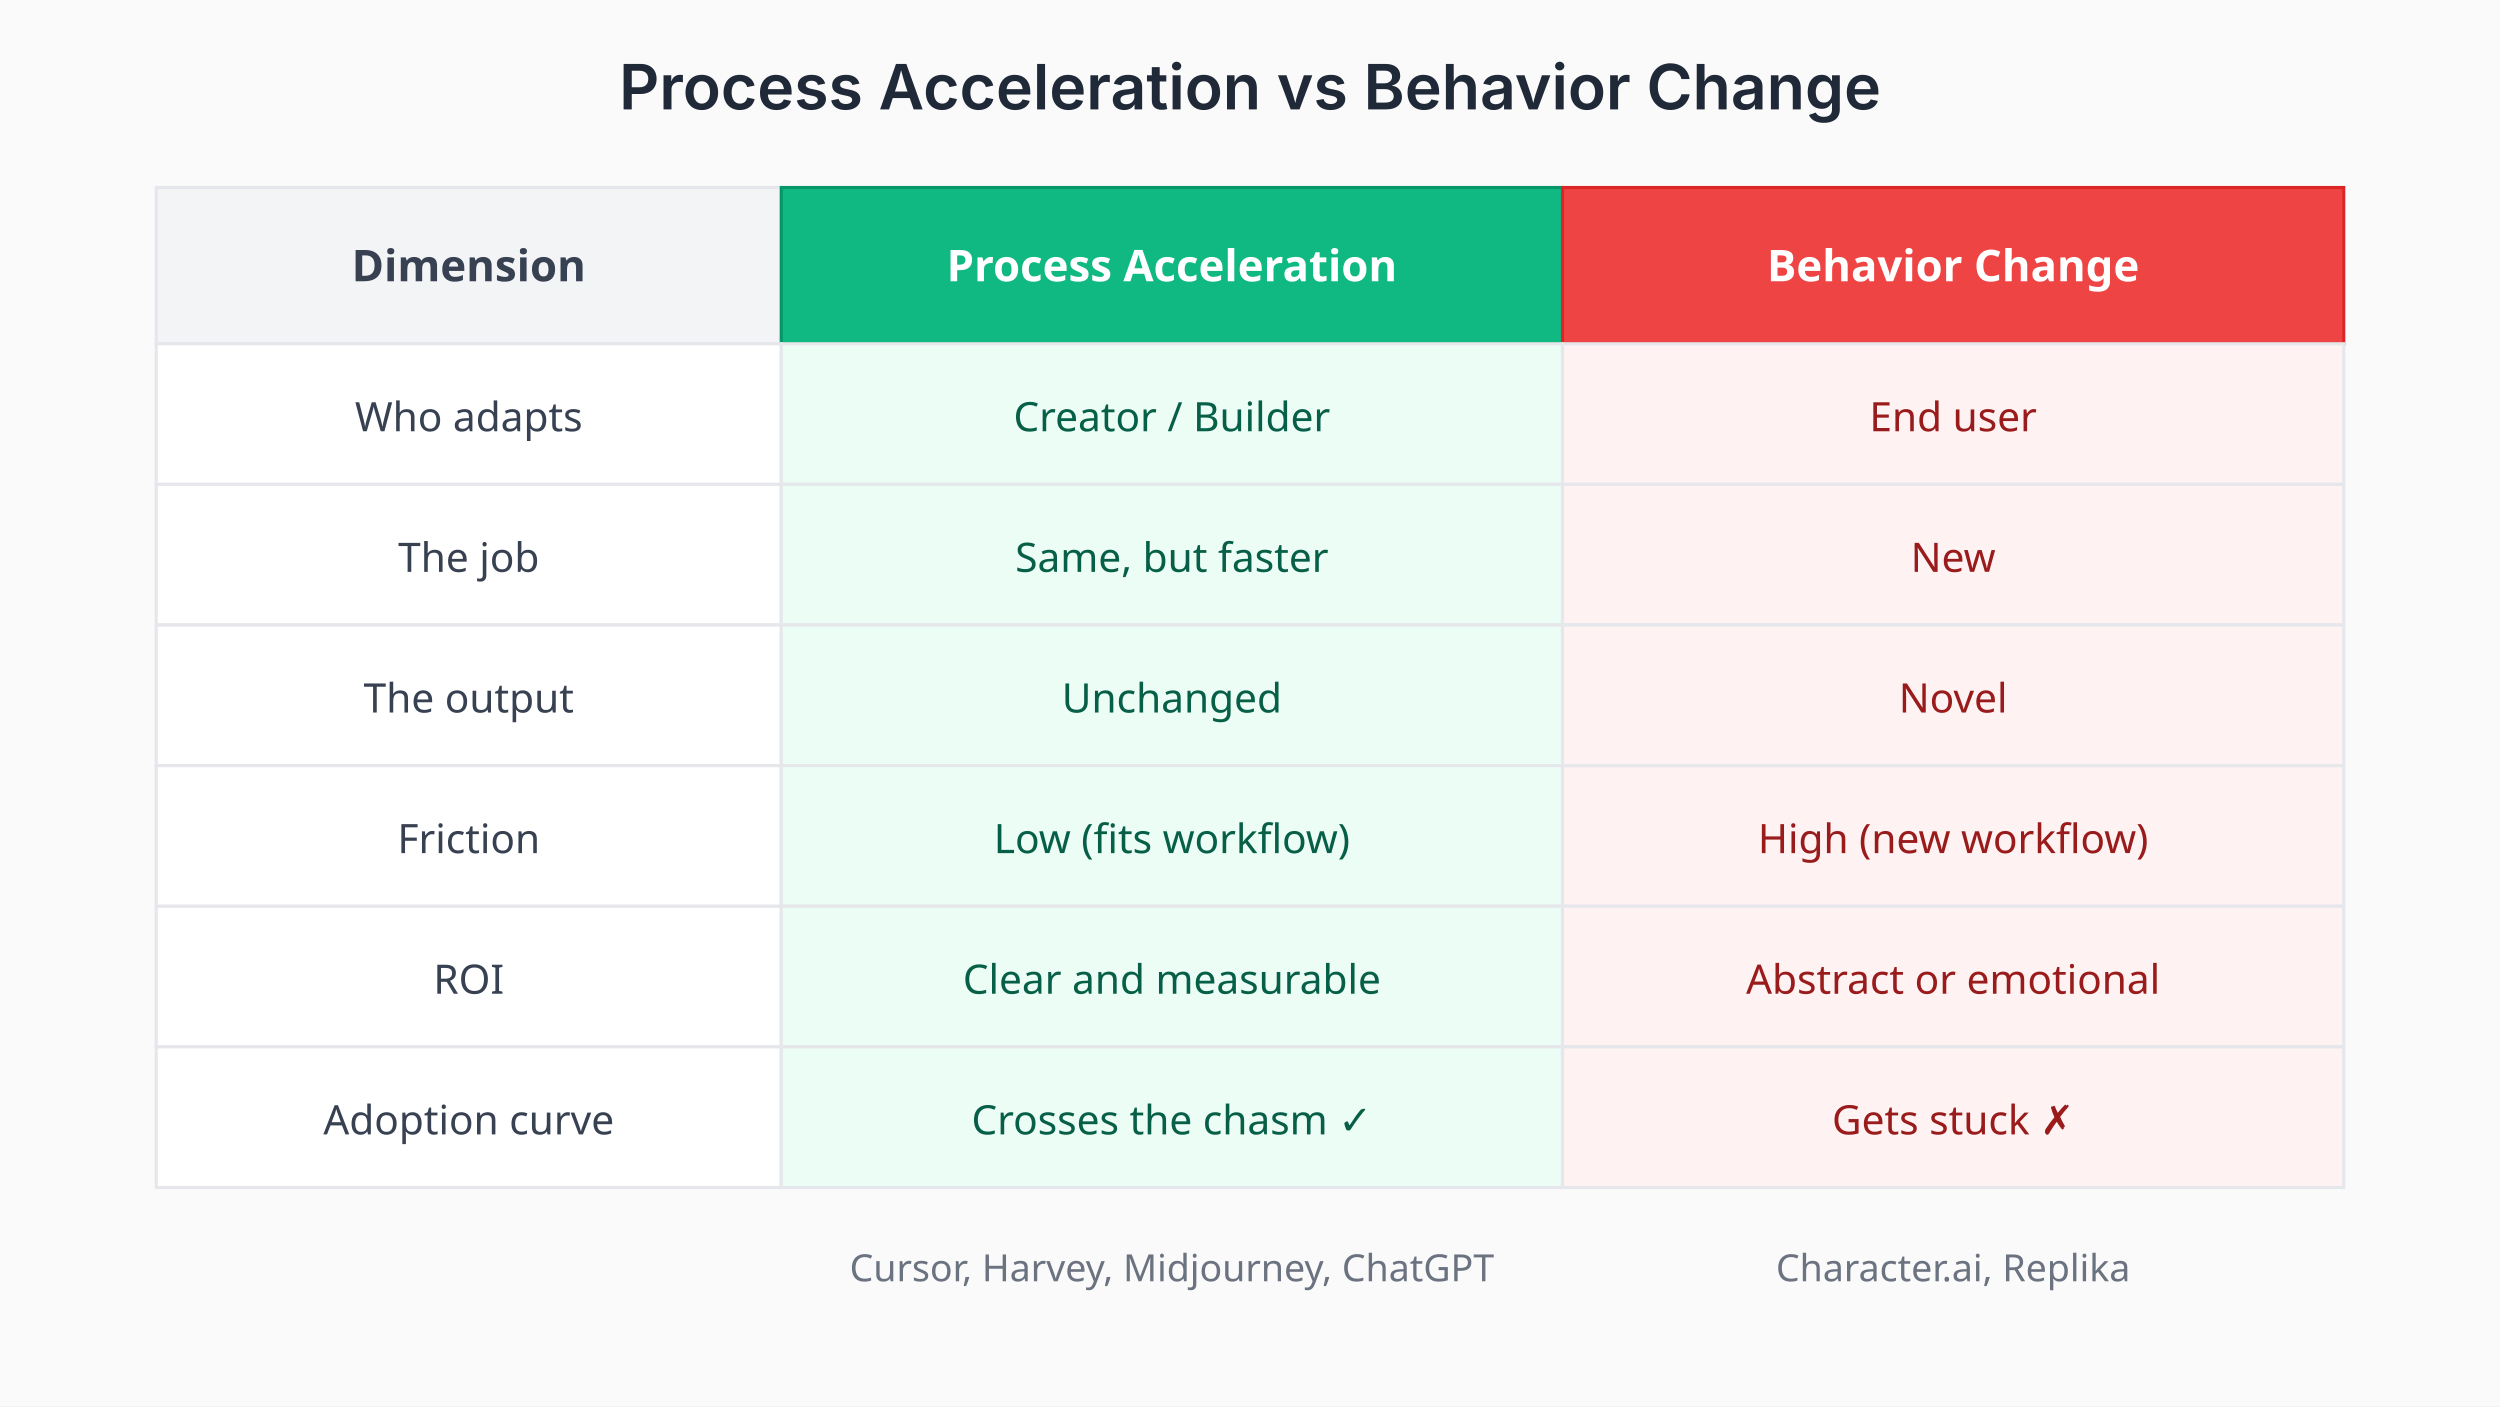
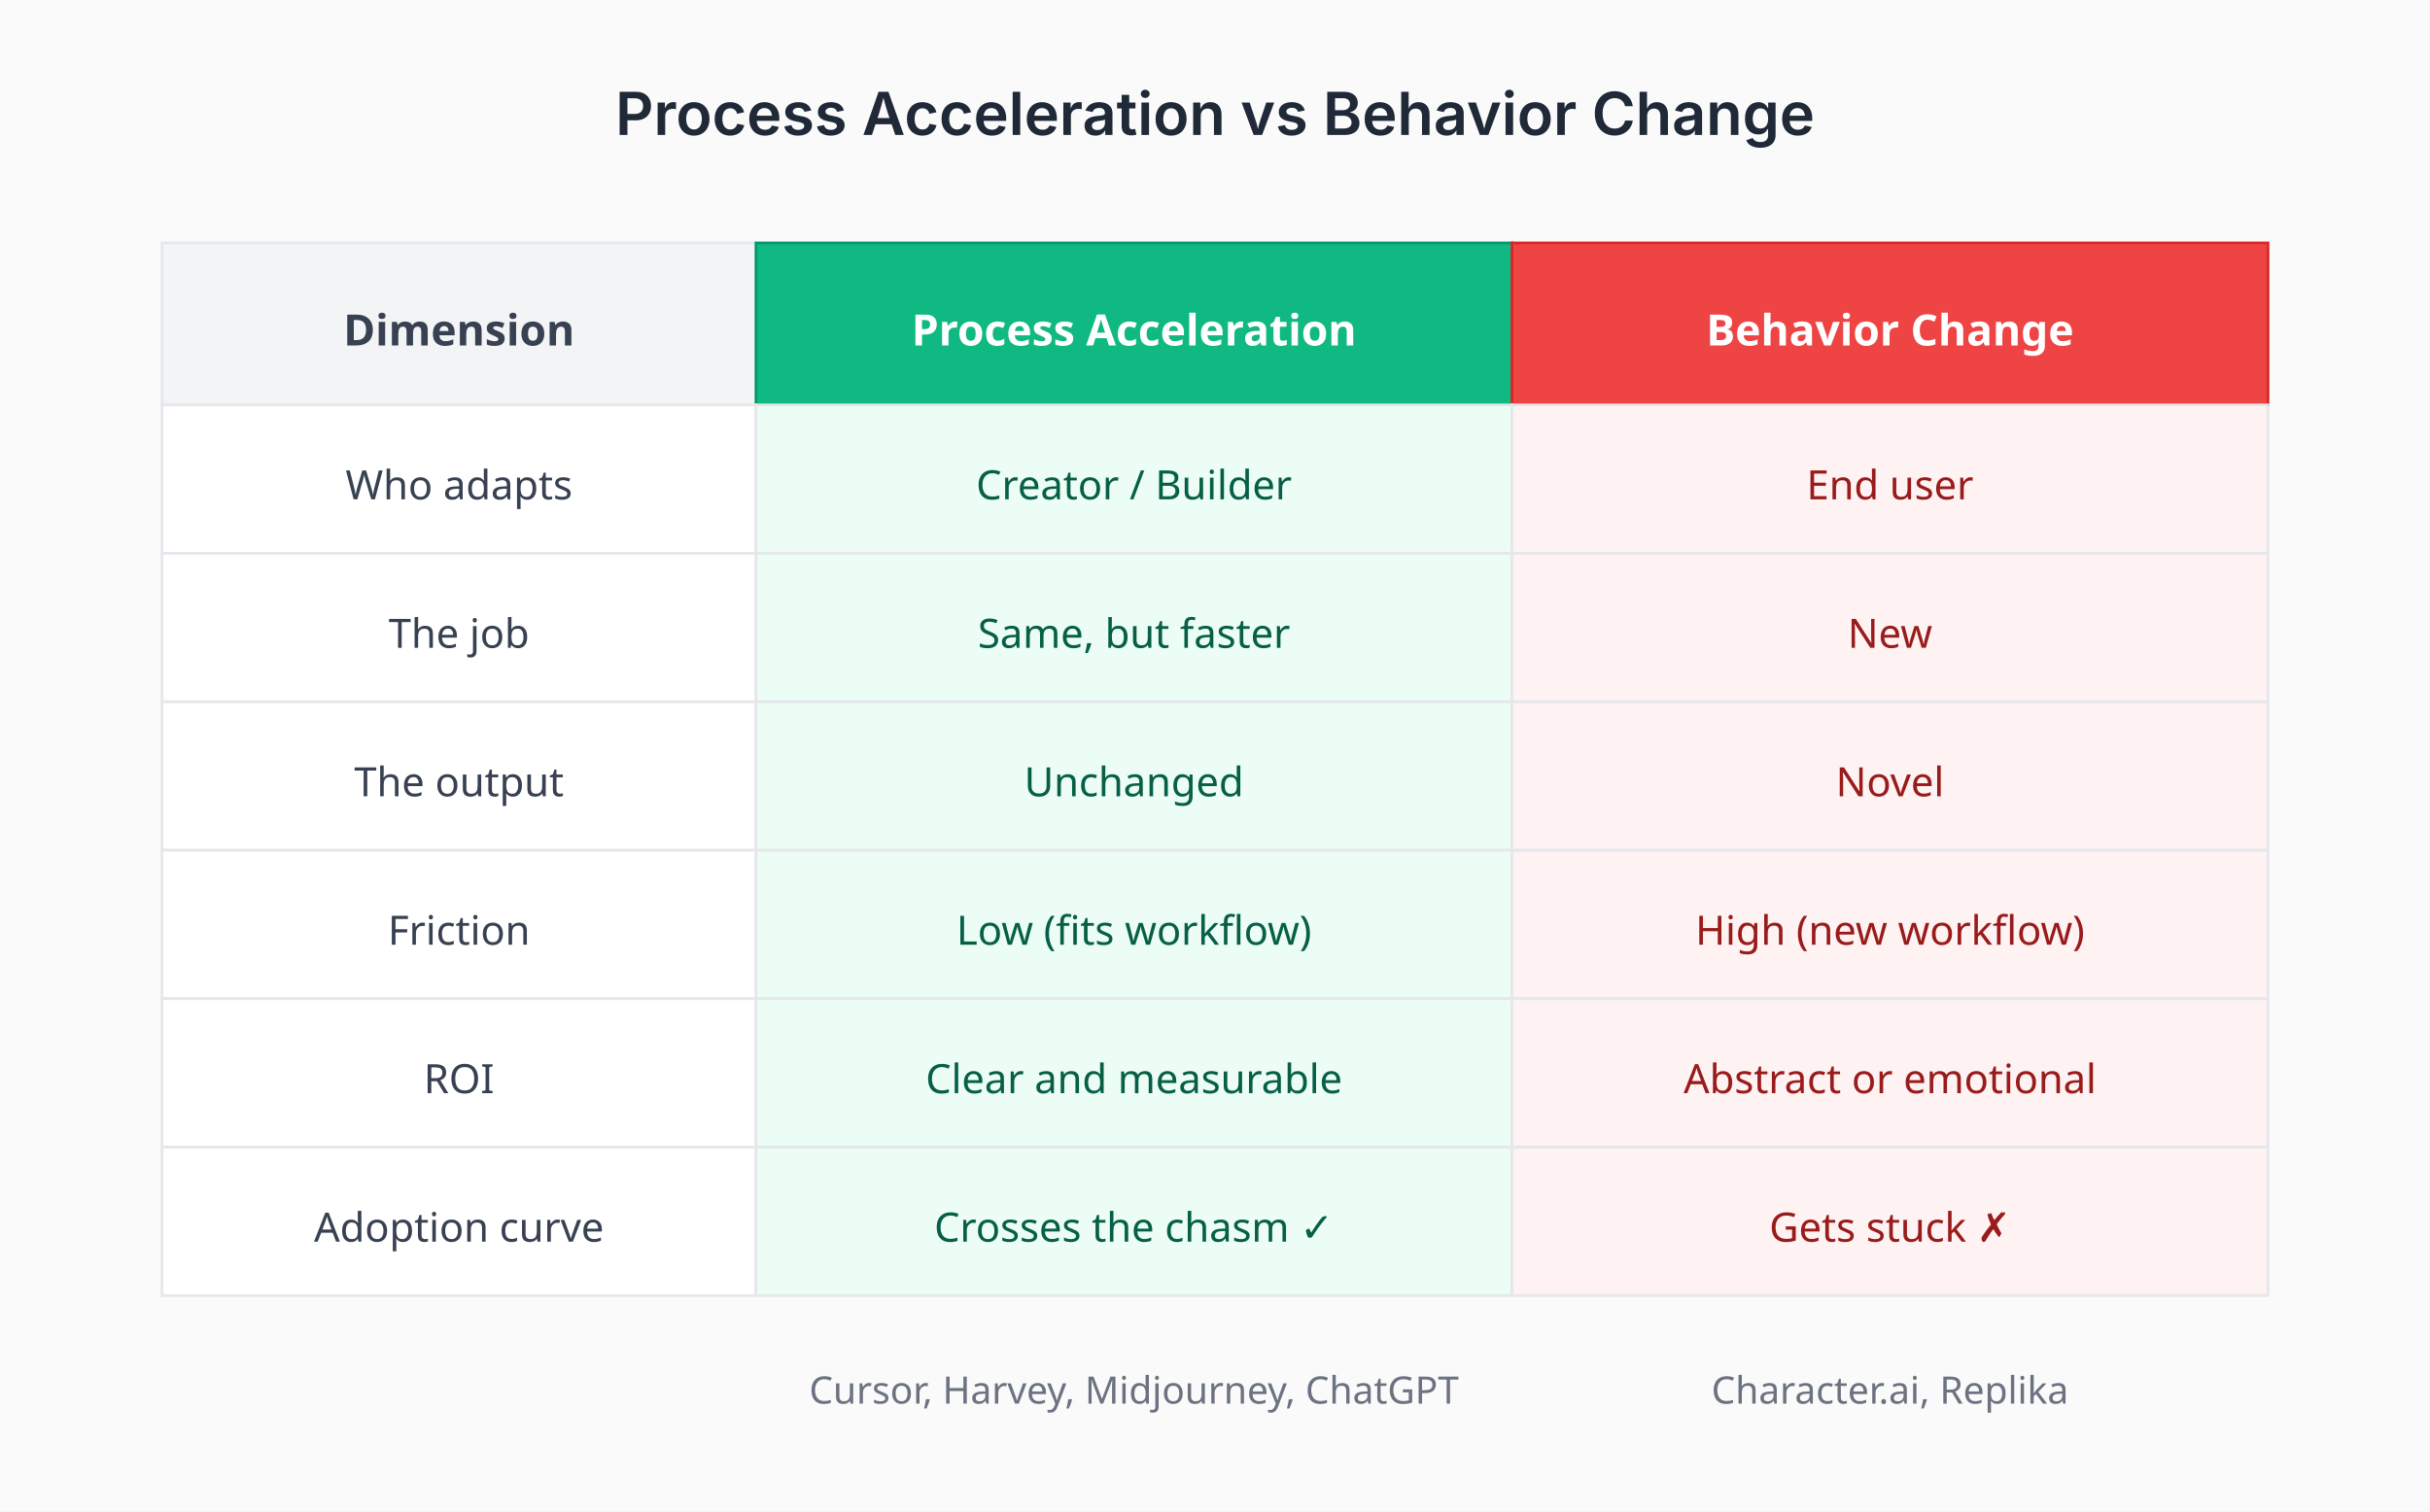
- <svg xmlns="http://www.w3.org/2000/svg" viewBox="0 0 800 450">
-   <rect width="800" height="450" fill="#fafafa" />
-   <text x="400" y="35" text-anchor="middle" font-family="system-ui, -apple-system, sans-serif" font-size="20" font-weight="600" fill="#1f2937">Process Acceleration vs Behavior Change</text>
-   <rect x="50" y="60" width="200" height="50" fill="#f3f4f6" stroke="#e5e7eb" />
-   <rect x="250" y="60" width="250" height="50" fill="#10b981" stroke="#059669" />
-   <rect x="500" y="60" width="250" height="50" fill="#ef4444" stroke="#dc2626" />
-   <text x="150" y="90" text-anchor="middle" font-family="system-ui, sans-serif" font-size="14" font-weight="600" fill="#374151">Dimension</text>
-   <text x="375" y="90" text-anchor="middle" font-family="system-ui, sans-serif" font-size="14" font-weight="600" fill="white">Process Acceleration</text>
-   <text x="625" y="90" text-anchor="middle" font-family="system-ui, sans-serif" font-size="14" font-weight="600" fill="white">Behavior Change</text>
-   <rect x="50" y="110" width="200" height="45" fill="white" stroke="#e5e7eb" />
-   <rect x="250" y="110" width="250" height="45" fill="#ecfdf5" stroke="#e5e7eb" />
-   <rect x="500" y="110" width="250" height="45" fill="#fef2f2" stroke="#e5e7eb" />
-   <text x="150" y="138" text-anchor="middle" font-family="system-ui, sans-serif" font-size="13" font-weight="500" fill="#374151">Who adapts</text>
-   <text x="375" y="138" text-anchor="middle" font-family="system-ui, sans-serif" font-size="13" fill="#065f46">Creator / Builder</text>
-   <text x="625" y="138" text-anchor="middle" font-family="system-ui, sans-serif" font-size="13" fill="#991b1b">End user</text>
-   <rect x="50" y="155" width="200" height="45" fill="white" stroke="#e5e7eb" />
-   <rect x="250" y="155" width="250" height="45" fill="#ecfdf5" stroke="#e5e7eb" />
-   <rect x="500" y="155" width="250" height="45" fill="#fef2f2" stroke="#e5e7eb" />
-   <text x="150" y="183" text-anchor="middle" font-family="system-ui, sans-serif" font-size="13" font-weight="500" fill="#374151">The job</text>
-   <text x="375" y="183" text-anchor="middle" font-family="system-ui, sans-serif" font-size="13" fill="#065f46">Same, but faster</text>
-   <text x="625" y="183" text-anchor="middle" font-family="system-ui, sans-serif" font-size="13" fill="#991b1b">New</text>
-   <rect x="50" y="200" width="200" height="45" fill="white" stroke="#e5e7eb" />
-   <rect x="250" y="200" width="250" height="45" fill="#ecfdf5" stroke="#e5e7eb" />
-   <rect x="500" y="200" width="250" height="45" fill="#fef2f2" stroke="#e5e7eb" />
-   <text x="150" y="228" text-anchor="middle" font-family="system-ui, sans-serif" font-size="13" font-weight="500" fill="#374151">The output</text>
-   <text x="375" y="228" text-anchor="middle" font-family="system-ui, sans-serif" font-size="13" fill="#065f46">Unchanged</text>
-   <text x="625" y="228" text-anchor="middle" font-family="system-ui, sans-serif" font-size="13" fill="#991b1b">Novel</text>
-   <rect x="50" y="245" width="200" height="45" fill="white" stroke="#e5e7eb" />
-   <rect x="250" y="245" width="250" height="45" fill="#ecfdf5" stroke="#e5e7eb" />
-   <rect x="500" y="245" width="250" height="45" fill="#fef2f2" stroke="#e5e7eb" />
-   <text x="150" y="273" text-anchor="middle" font-family="system-ui, sans-serif" font-size="13" font-weight="500" fill="#374151">Friction</text>
-   <text x="375" y="273" text-anchor="middle" font-family="system-ui, sans-serif" font-size="13" fill="#065f46">Low (fits workflow)</text>
-   <text x="625" y="273" text-anchor="middle" font-family="system-ui, sans-serif" font-size="13" fill="#991b1b">High (new workflow)</text>
-   <rect x="50" y="290" width="200" height="45" fill="white" stroke="#e5e7eb" />
-   <rect x="250" y="290" width="250" height="45" fill="#ecfdf5" stroke="#e5e7eb" />
-   <rect x="500" y="290" width="250" height="45" fill="#fef2f2" stroke="#e5e7eb" />
-   <text x="150" y="318" text-anchor="middle" font-family="system-ui, sans-serif" font-size="13" font-weight="500" fill="#374151">ROI</text>
-   <text x="375" y="318" text-anchor="middle" font-family="system-ui, sans-serif" font-size="13" fill="#065f46">Clear and measurable</text>
-   <text x="625" y="318" text-anchor="middle" font-family="system-ui, sans-serif" font-size="13" fill="#991b1b">Abstract or emotional</text>
-   <rect x="50" y="335" width="200" height="45" fill="white" stroke="#e5e7eb" />
-   <rect x="250" y="335" width="250" height="45" fill="#ecfdf5" stroke="#e5e7eb" />
-   <rect x="500" y="335" width="250" height="45" fill="#fef2f2" stroke="#e5e7eb" />
-   <text x="150" y="363" text-anchor="middle" font-family="system-ui, sans-serif" font-size="13" font-weight="500" fill="#374151">Adoption curve</text>
-   <text x="375" y="363" text-anchor="middle" font-family="system-ui, sans-serif" font-size="13" fill="#065f46">Crosses the chasm ✓</text>
-   <text x="625" y="363" text-anchor="middle" font-family="system-ui, sans-serif" font-size="13" fill="#991b1b">Gets stuck ✗</text>
-   <text x="375" y="410" text-anchor="middle" font-family="system-ui, sans-serif" font-size="12" fill="#6b7280">Cursor, Harvey, Midjourney, ChatGPT</text>
-   <text x="625" y="410" text-anchor="middle" font-family="system-ui, sans-serif" font-size="12" fill="#6b7280">Character.ai, Replika</text>
+ <svg xmlns="http://www.w3.org/2000/svg" viewBox="0 0 900 560">
+   <rect width="900" height="560" fill="#fafafa" />
+   <text x="450" y="50" text-anchor="middle" font-family="system-ui, -apple-system, sans-serif" font-size="22" font-weight="600" fill="#1f2937">Process Acceleration vs Behavior Change</text>
+   <rect x="60" y="90" width="220" height="60" fill="#f3f4f6" stroke="#e5e7eb" />
+   <rect x="280" y="90" width="280" height="60" fill="#10b981" stroke="#059669" />
+   <rect x="560" y="90" width="280" height="60" fill="#ef4444" stroke="#dc2626" />
+   <text x="170" y="128" text-anchor="middle" font-family="system-ui, sans-serif" font-size="16" font-weight="600" fill="#374151">Dimension</text>
+   <text x="420" y="128" text-anchor="middle" font-family="system-ui, sans-serif" font-size="16" font-weight="600" fill="white">Process Acceleration</text>
+   <text x="700" y="128" text-anchor="middle" font-family="system-ui, sans-serif" font-size="16" font-weight="600" fill="white">Behavior Change</text>
+   <rect x="60" y="150" width="220" height="55" fill="white" stroke="#e5e7eb" />
+   <rect x="280" y="150" width="280" height="55" fill="#ecfdf5" stroke="#e5e7eb" />
+   <rect x="560" y="150" width="280" height="55" fill="#fef2f2" stroke="#e5e7eb" />
+   <text x="170" y="185" text-anchor="middle" font-family="system-ui, sans-serif" font-size="15" font-weight="500" fill="#374151">Who adapts</text>
+   <text x="420" y="185" text-anchor="middle" font-family="system-ui, sans-serif" font-size="15" fill="#065f46">Creator / Builder</text>
+   <text x="700" y="185" text-anchor="middle" font-family="system-ui, sans-serif" font-size="15" fill="#991b1b">End user</text>
+   <rect x="60" y="205" width="220" height="55" fill="white" stroke="#e5e7eb" />
+   <rect x="280" y="205" width="280" height="55" fill="#ecfdf5" stroke="#e5e7eb" />
+   <rect x="560" y="205" width="280" height="55" fill="#fef2f2" stroke="#e5e7eb" />
+   <text x="170" y="240" text-anchor="middle" font-family="system-ui, sans-serif" font-size="15" font-weight="500" fill="#374151">The job</text>
+   <text x="420" y="240" text-anchor="middle" font-family="system-ui, sans-serif" font-size="15" fill="#065f46">Same, but faster</text>
+   <text x="700" y="240" text-anchor="middle" font-family="system-ui, sans-serif" font-size="15" fill="#991b1b">New</text>
+   <rect x="60" y="260" width="220" height="55" fill="white" stroke="#e5e7eb" />
+   <rect x="280" y="260" width="280" height="55" fill="#ecfdf5" stroke="#e5e7eb" />
+   <rect x="560" y="260" width="280" height="55" fill="#fef2f2" stroke="#e5e7eb" />
+   <text x="170" y="295" text-anchor="middle" font-family="system-ui, sans-serif" font-size="15" font-weight="500" fill="#374151">The output</text>
+   <text x="420" y="295" text-anchor="middle" font-family="system-ui, sans-serif" font-size="15" fill="#065f46">Unchanged</text>
+   <text x="700" y="295" text-anchor="middle" font-family="system-ui, sans-serif" font-size="15" fill="#991b1b">Novel</text>
+   <rect x="60" y="315" width="220" height="55" fill="white" stroke="#e5e7eb" />
+   <rect x="280" y="315" width="280" height="55" fill="#ecfdf5" stroke="#e5e7eb" />
+   <rect x="560" y="315" width="280" height="55" fill="#fef2f2" stroke="#e5e7eb" />
+   <text x="170" y="350" text-anchor="middle" font-family="system-ui, sans-serif" font-size="15" font-weight="500" fill="#374151">Friction</text>
+   <text x="420" y="350" text-anchor="middle" font-family="system-ui, sans-serif" font-size="15" fill="#065f46">Low (fits workflow)</text>
+   <text x="700" y="350" text-anchor="middle" font-family="system-ui, sans-serif" font-size="15" fill="#991b1b">High (new workflow)</text>
+   <rect x="60" y="370" width="220" height="55" fill="white" stroke="#e5e7eb" />
+   <rect x="280" y="370" width="280" height="55" fill="#ecfdf5" stroke="#e5e7eb" />
+   <rect x="560" y="370" width="280" height="55" fill="#fef2f2" stroke="#e5e7eb" />
+   <text x="170" y="405" text-anchor="middle" font-family="system-ui, sans-serif" font-size="15" font-weight="500" fill="#374151">ROI</text>
+   <text x="420" y="405" text-anchor="middle" font-family="system-ui, sans-serif" font-size="15" fill="#065f46">Clear and measurable</text>
+   <text x="700" y="405" text-anchor="middle" font-family="system-ui, sans-serif" font-size="15" fill="#991b1b">Abstract or emotional</text>
+   <rect x="60" y="425" width="220" height="55" fill="white" stroke="#e5e7eb" />
+   <rect x="280" y="425" width="280" height="55" fill="#ecfdf5" stroke="#e5e7eb" />
+   <rect x="560" y="425" width="280" height="55" fill="#fef2f2" stroke="#e5e7eb" />
+   <text x="170" y="460" text-anchor="middle" font-family="system-ui, sans-serif" font-size="15" font-weight="500" fill="#374151">Adoption curve</text>
+   <text x="420" y="460" text-anchor="middle" font-family="system-ui, sans-serif" font-size="15" fill="#065f46">Crosses the chasm ✓</text>
+   <text x="700" y="460" text-anchor="middle" font-family="system-ui, sans-serif" font-size="15" fill="#991b1b">Gets stuck ✗</text>
+   <text x="420" y="520" text-anchor="middle" font-family="system-ui, sans-serif" font-size="14" fill="#6b7280">Cursor, Harvey, Midjourney, ChatGPT</text>
+   <text x="700" y="520" text-anchor="middle" font-family="system-ui, sans-serif" font-size="14" fill="#6b7280">Character.ai, Replika</text>
</svg>
